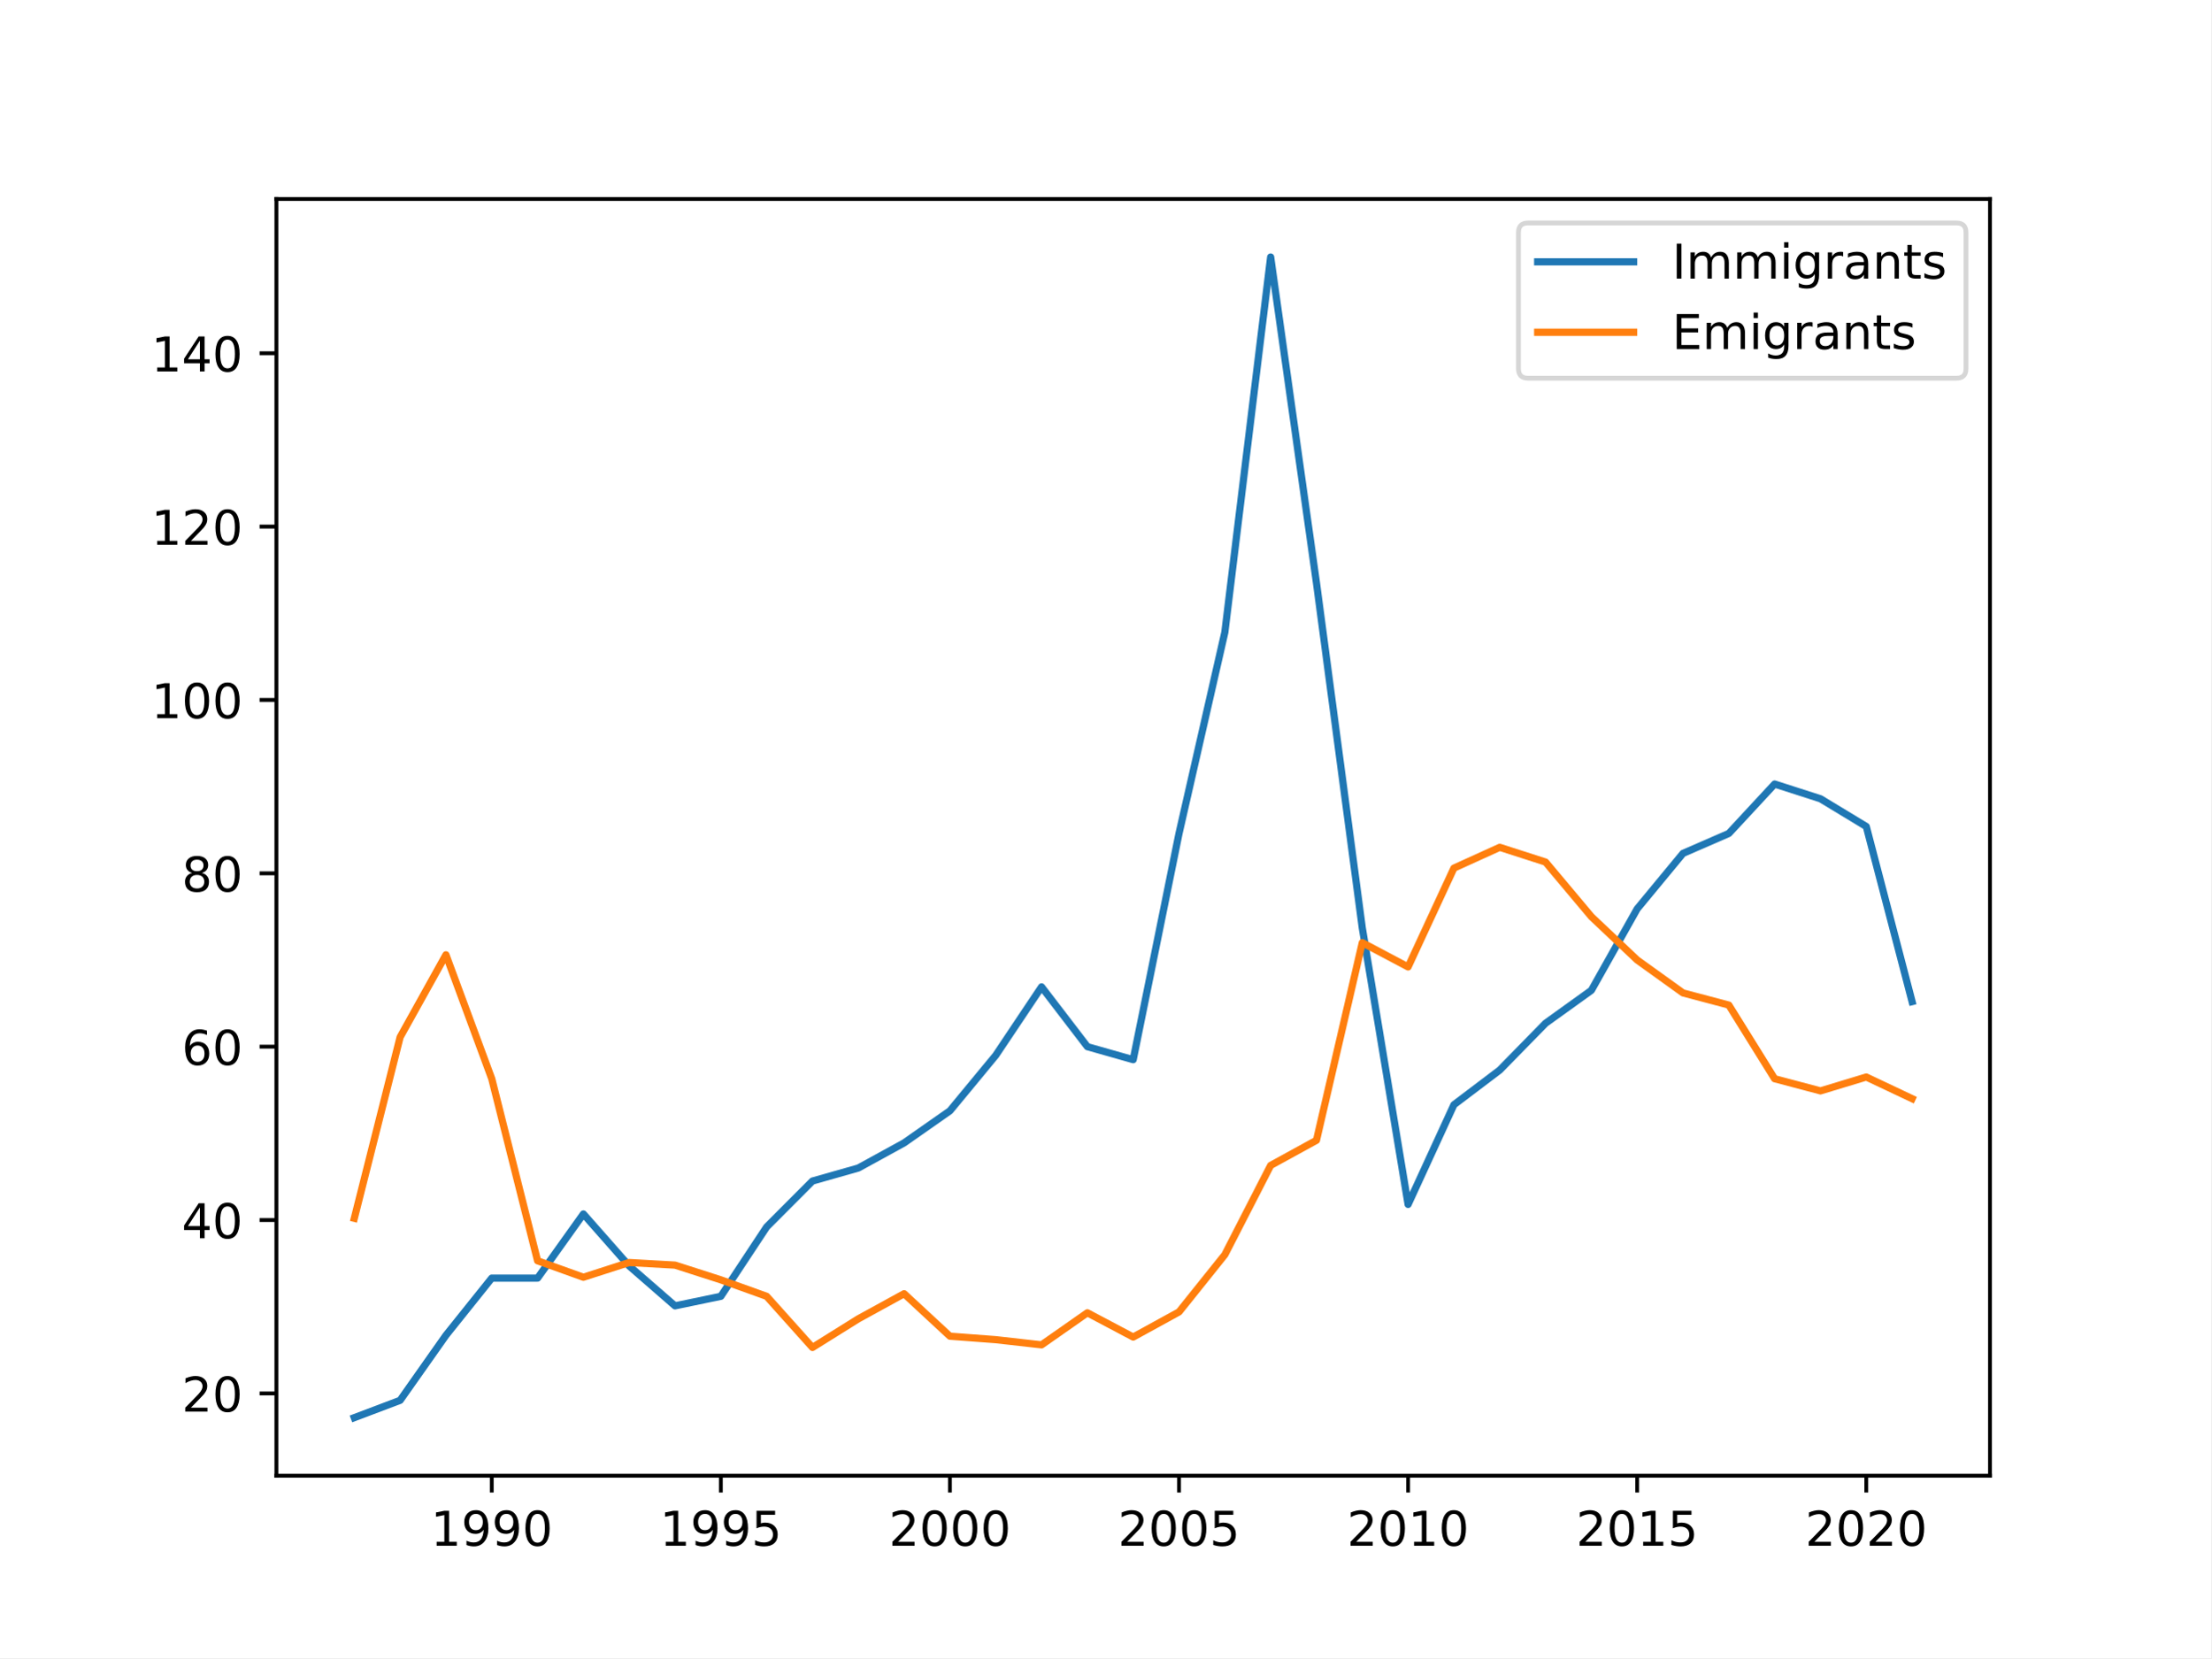
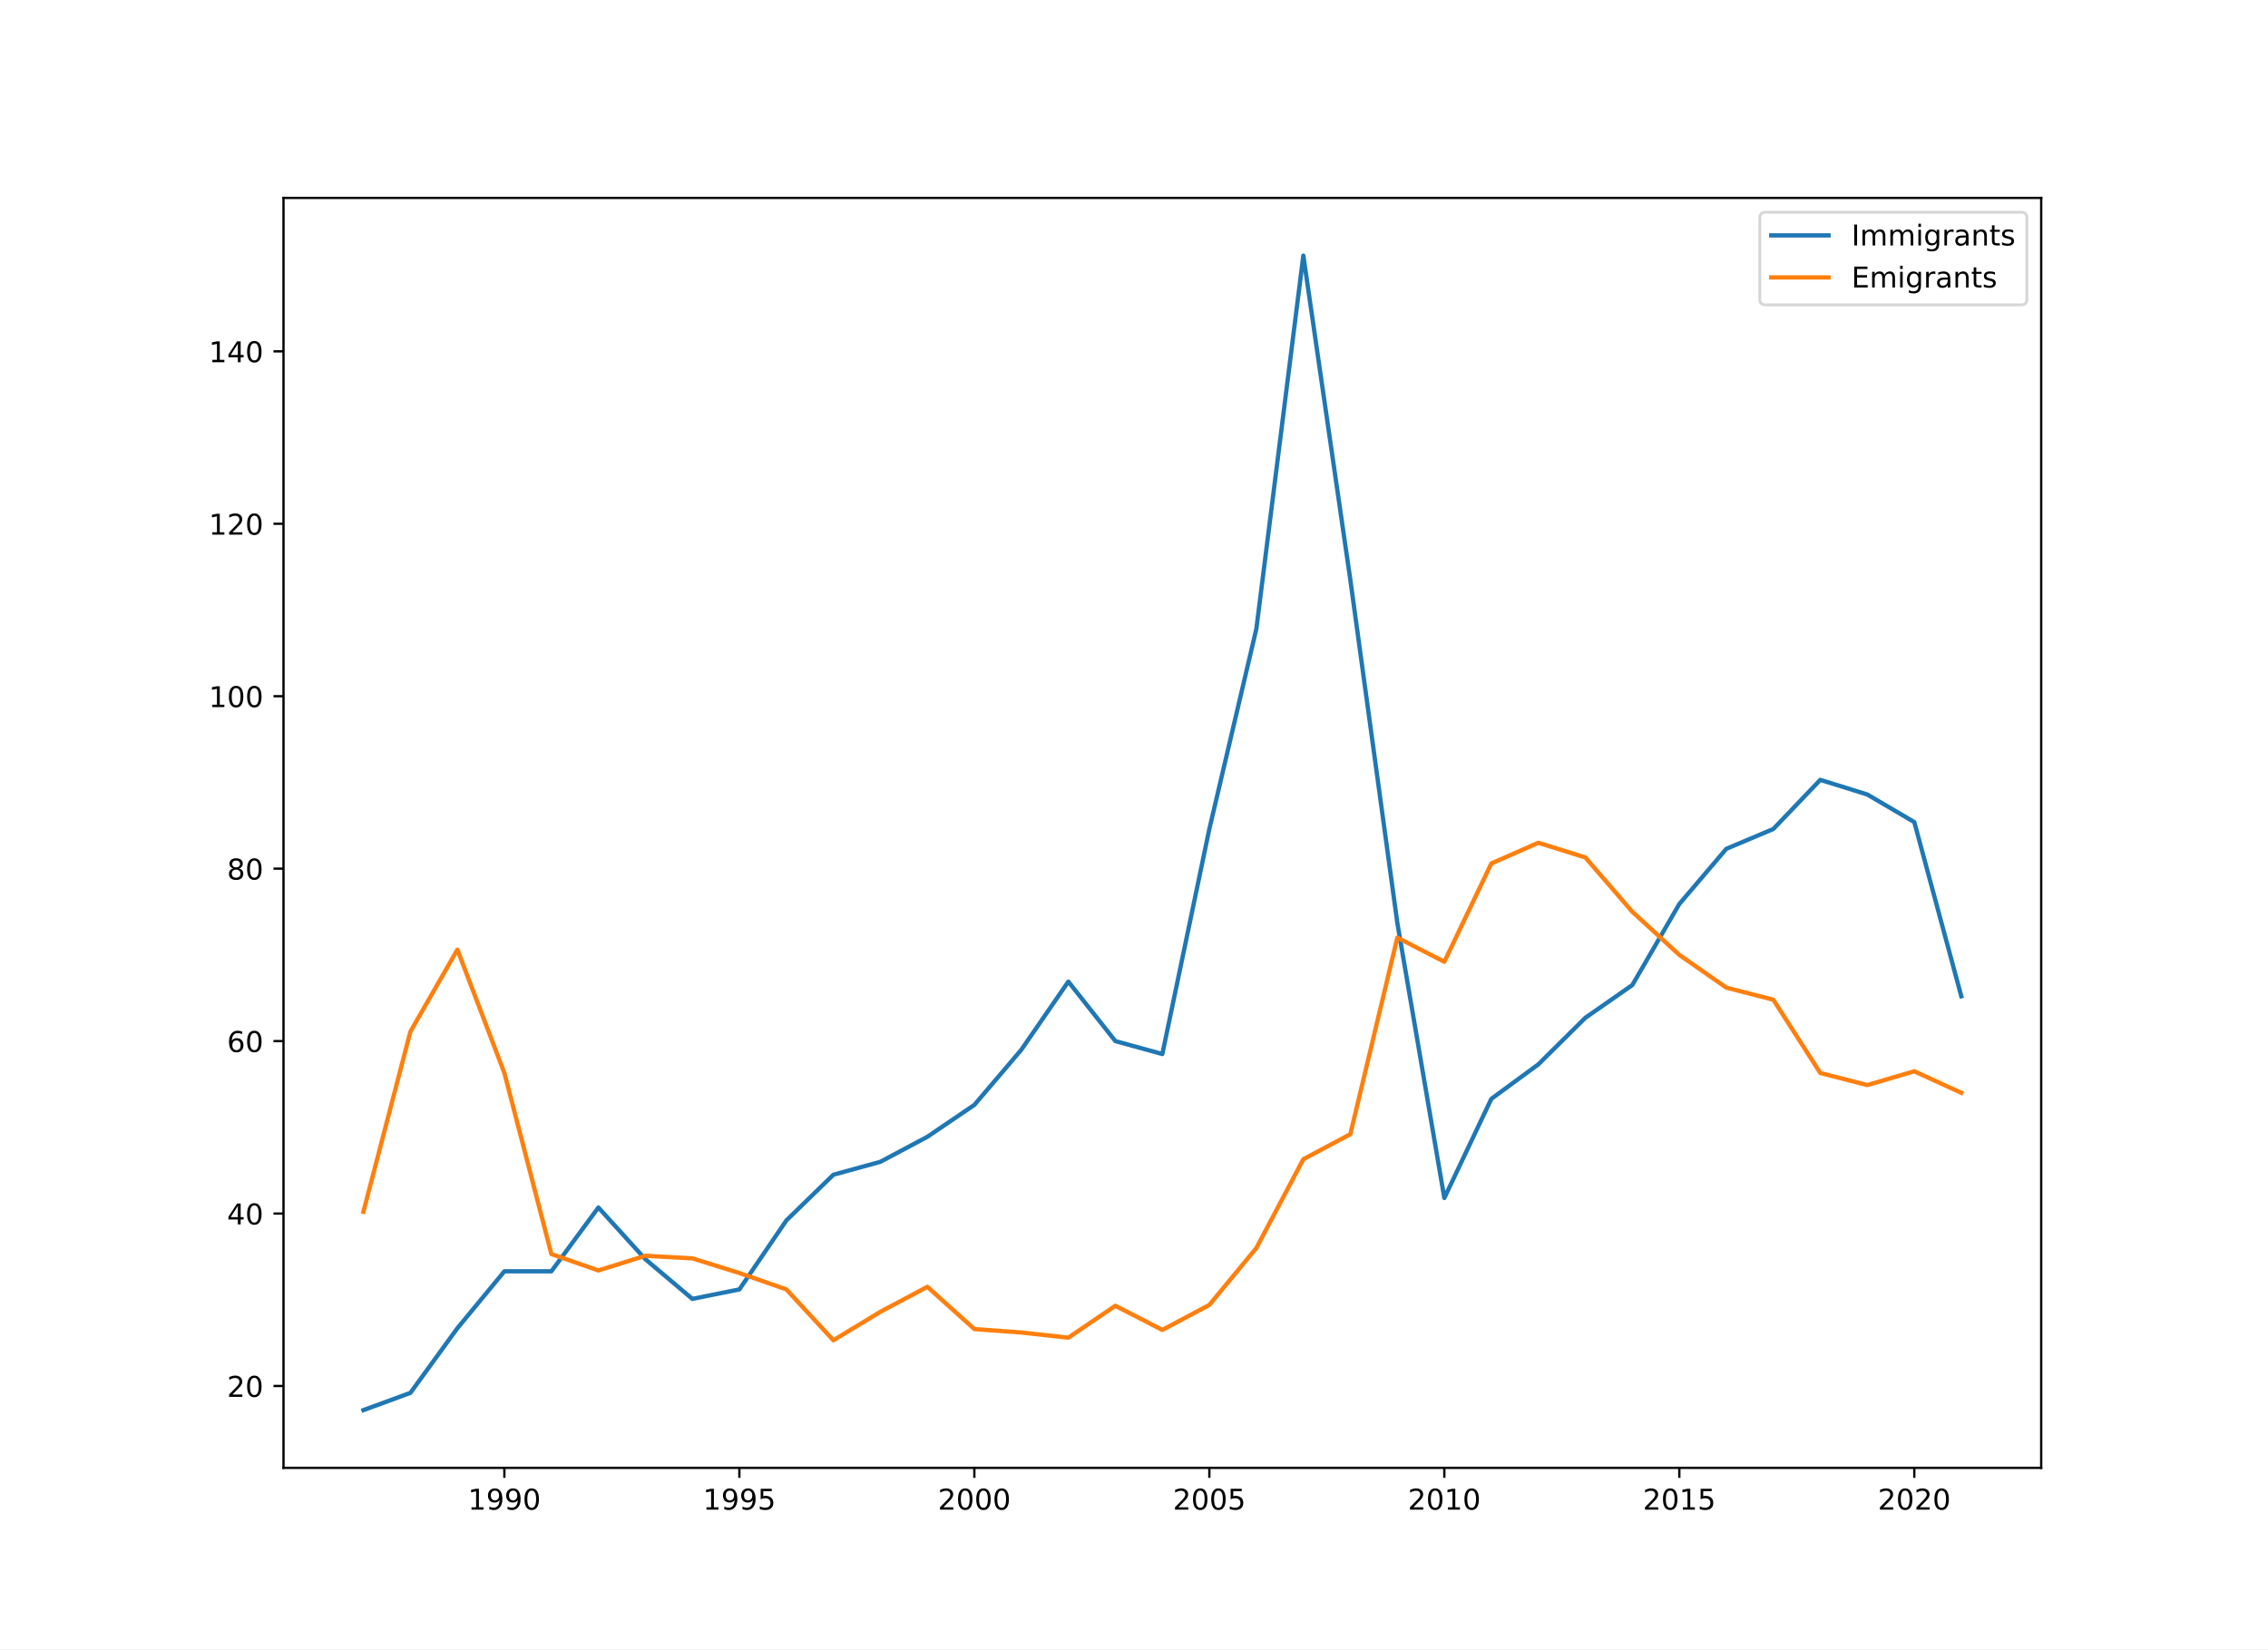
- <svg xmlns="http://www.w3.org/2000/svg" xmlns:xlink="http://www.w3.org/1999/xlink" width="460.8pt" height="345.6pt" viewBox="0 0 460.8 345.6" version="1.1">
+ <svg xmlns="http://www.w3.org/2000/svg" xmlns:xlink="http://www.w3.org/1999/xlink" width="792pt" height="576pt" viewBox="0 0 792 576" version="1.1">
  <defs>
    <style type="text/css">*{stroke-linejoin: round; stroke-linecap: butt}</style>
  </defs>
  <g id="figure_1">
    <g id="patch_1">
-       <path d="M 0 345.6  L 460.8 345.6  L 460.8 0  L 0 0  z " style="fill: #ffffff" />
+       <path d="M 0 576  L 792 576  L 792 0  L 0 0  z " style="fill: #ffffff" />
    </g>
    <g id="axes_1">
      <g id="patch_2">
-         <path d="M 57.6 307.584  L 414.72 307.584  L 414.72 41.472  L 57.6 41.472  z " style="fill: #ffffff" />
+         <path d="M 99 512.64  L 712.8 512.64  L 712.8 69.12  L 99 69.12  z " style="fill: #ffffff" />
      </g>
      <g id="matplotlib.axis_1">
        <g id="xtick_1">
          <g id="line2d_1">
            <defs>
-               <path id="mbe795f2ad0" d="M 0 0  L 0 3.5  " style="stroke: #000000; stroke-width: 0.8" />
+               <path id="m4ac839d77c" d="M 0 0  L 0 3.5  " style="stroke: #000000; stroke-width: 0.8" />
            </defs>
            <g>
-               <use xlink:href="#mbe795f2ad0" x="102.479" y="307.584" style="stroke: #000000; stroke-width: 0.8" />
+               <use xlink:href="#m4ac839d77c" x="176.135" y="512.64" style="stroke: #000000; stroke-width: 0.8" />
            </g>
          </g>
          <g id="text_1">
-             <g transform="translate(89.75372 322.1824)scale(0.1 -0.1)">
+             <g transform="translate(163.4103 527.2384)scale(0.1 -0.1)">
              <defs>
                <path id="DejaVuSans-31" d="M 794 531  L 1825 531  L 1825 4091  L 703 3866  L 703 4441  L 1819 4666  L 2450 4666  L 2450 531  L 3481 531  L 3481 0  L 794 0  L 794 531  z " transform="scale(0.015625)" />
                <path id="DejaVuSans-39" d="M 703 97  L 703 672  Q 941 559 1184 500  Q 1428 441 1663 441  Q 2288 441 2617 861  Q 2947 1281 2994 2138  Q 2813 1869 2534 1725  Q 2256 1581 1919 1581  Q 1219 1581 811 2004  Q 403 2428 403 3163  Q 403 3881 828 4315  Q 1253 4750 1959 4750  Q 2769 4750 3195 4129  Q 3622 3509 3622 2328  Q 3622 1225 3098 567  Q 2575 -91 1691 -91  Q 1453 -91 1209 -44  Q 966 3 703 97  z M 1959 2075  Q 2384 2075 2632 2365  Q 2881 2656 2881 3163  Q 2881 3666 2632 3958  Q 2384 4250 1959 4250  Q 1534 4250 1286 3958  Q 1038 3666 1038 3163  Q 1038 2656 1286 2365  Q 1534 2075 1959 2075  z " transform="scale(0.015625)" />
                <path id="DejaVuSans-30" d="M 2034 4250  Q 1547 4250 1301 3770  Q 1056 3291 1056 2328  Q 1056 1369 1301 889  Q 1547 409 2034 409  Q 2525 409 2770 889  Q 3016 1369 3016 2328  Q 3016 3291 2770 3770  Q 2525 4250 2034 4250  z M 2034 4750  Q 2819 4750 3233 4129  Q 3647 3509 3647 2328  Q 3647 1150 3233 529  Q 2819 -91 2034 -91  Q 1250 -91 836 529  Q 422 1150 422 2328  Q 422 3509 836 4129  Q 1250 4750 2034 4750  z " transform="scale(0.015625)" />
              </defs>
              <use xlink:href="#DejaVuSans-31" />
              <use xlink:href="#DejaVuSans-39" x="63.623" />
              <use xlink:href="#DejaVuSans-39" x="127.246" />
              <use xlink:href="#DejaVuSans-30" x="190.869" />
            </g>
          </g>
        </g>
        <g id="xtick_2">
          <g id="line2d_2">
            <g>
-               <use xlink:href="#mbe795f2ad0" x="150.222" y="307.584" style="stroke: #000000; stroke-width: 0.8" />
+               <use xlink:href="#m4ac839d77c" x="258.194" y="512.64" style="stroke: #000000; stroke-width: 0.8" />
            </g>
          </g>
          <g id="text_2">
-             <g transform="translate(137.497 322.1824)scale(0.1 -0.1)">
+             <g transform="translate(245.4691 527.2384)scale(0.1 -0.1)">
              <defs>
                <path id="DejaVuSans-35" d="M 691 4666  L 3169 4666  L 3169 4134  L 1269 4134  L 1269 2991  Q 1406 3038 1543 3061  Q 1681 3084 1819 3084  Q 2600 3084 3056 2656  Q 3513 2228 3513 1497  Q 3513 744 3044 326  Q 2575 -91 1722 -91  Q 1428 -91 1123 -41  Q 819 9 494 109  L 494 744  Q 775 591 1075 516  Q 1375 441 1709 441  Q 2250 441 2565 725  Q 2881 1009 2881 1497  Q 2881 1984 2565 2268  Q 2250 2553 1709 2553  Q 1456 2553 1204 2497  Q 953 2441 691 2322  L 691 4666  z " transform="scale(0.015625)" />
              </defs>
              <use xlink:href="#DejaVuSans-31" />
              <use xlink:href="#DejaVuSans-39" x="63.623" />
              <use xlink:href="#DejaVuSans-39" x="127.246" />
              <use xlink:href="#DejaVuSans-35" x="190.869" />
            </g>
          </g>
        </g>
        <g id="xtick_3">
          <g id="line2d_3">
            <g>
-               <use xlink:href="#mbe795f2ad0" x="197.965" y="307.584" style="stroke: #000000; stroke-width: 0.8" />
+               <use xlink:href="#m4ac839d77c" x="340.253" y="512.64" style="stroke: #000000; stroke-width: 0.8" />
            </g>
          </g>
          <g id="text_3">
-             <g transform="translate(185.2403 322.1824)scale(0.1 -0.1)">
+             <g transform="translate(327.5279 527.2384)scale(0.1 -0.1)">
              <defs>
                <path id="DejaVuSans-32" d="M 1228 531  L 3431 531  L 3431 0  L 469 0  L 469 531  Q 828 903 1448 1529  Q 2069 2156 2228 2338  Q 2531 2678 2651 2914  Q 2772 3150 2772 3378  Q 2772 3750 2511 3984  Q 2250 4219 1831 4219  Q 1534 4219 1204 4116  Q 875 4013 500 3803  L 500 4441  Q 881 4594 1212 4672  Q 1544 4750 1819 4750  Q 2544 4750 2975 4387  Q 3406 4025 3406 3419  Q 3406 3131 3298 2873  Q 3191 2616 2906 2266  Q 2828 2175 2409 1742  Q 1991 1309 1228 531  z " transform="scale(0.015625)" />
              </defs>
              <use xlink:href="#DejaVuSans-32" />
              <use xlink:href="#DejaVuSans-30" x="63.623" />
              <use xlink:href="#DejaVuSans-30" x="127.246" />
              <use xlink:href="#DejaVuSans-30" x="190.869" />
            </g>
          </g>
        </g>
        <g id="xtick_4">
          <g id="line2d_4">
            <g>
-               <use xlink:href="#mbe795f2ad0" x="245.709" y="307.584" style="stroke: #000000; stroke-width: 0.8" />
+               <use xlink:href="#m4ac839d77c" x="422.312" y="512.64" style="stroke: #000000; stroke-width: 0.8" />
            </g>
          </g>
          <g id="text_4">
-             <g transform="translate(232.9837 322.1824)scale(0.1 -0.1)">
+             <g transform="translate(409.5868 527.2384)scale(0.1 -0.1)">
              <use xlink:href="#DejaVuSans-32" />
              <use xlink:href="#DejaVuSans-30" x="63.623" />
              <use xlink:href="#DejaVuSans-30" x="127.246" />
              <use xlink:href="#DejaVuSans-35" x="190.869" />
            </g>
          </g>
        </g>
        <g id="xtick_5">
          <g id="line2d_5">
            <g>
-               <use xlink:href="#mbe795f2ad0" x="293.452" y="307.584" style="stroke: #000000; stroke-width: 0.8" />
+               <use xlink:href="#m4ac839d77c" x="504.371" y="512.64" style="stroke: #000000; stroke-width: 0.8" />
            </g>
          </g>
          <g id="text_5">
-             <g transform="translate(280.727 322.1824)scale(0.1 -0.1)">
+             <g transform="translate(491.6456 527.2384)scale(0.1 -0.1)">
              <use xlink:href="#DejaVuSans-32" />
              <use xlink:href="#DejaVuSans-30" x="63.623" />
              <use xlink:href="#DejaVuSans-31" x="127.246" />
              <use xlink:href="#DejaVuSans-30" x="190.869" />
            </g>
          </g>
        </g>
        <g id="xtick_6">
          <g id="line2d_6">
            <g>
-               <use xlink:href="#mbe795f2ad0" x="341.195" y="307.584" style="stroke: #000000; stroke-width: 0.8" />
+               <use xlink:href="#m4ac839d77c" x="586.429" y="512.64" style="stroke: #000000; stroke-width: 0.8" />
            </g>
          </g>
          <g id="text_6">
-             <g transform="translate(328.4703 322.1824)scale(0.1 -0.1)">
+             <g transform="translate(573.7044 527.2384)scale(0.1 -0.1)">
              <use xlink:href="#DejaVuSans-32" />
              <use xlink:href="#DejaVuSans-30" x="63.623" />
              <use xlink:href="#DejaVuSans-31" x="127.246" />
              <use xlink:href="#DejaVuSans-35" x="190.869" />
            </g>
          </g>
        </g>
        <g id="xtick_7">
          <g id="line2d_7">
            <g>
-               <use xlink:href="#mbe795f2ad0" x="388.939" y="307.584" style="stroke: #000000; stroke-width: 0.8" />
+               <use xlink:href="#m4ac839d77c" x="668.488" y="512.64" style="stroke: #000000; stroke-width: 0.8" />
            </g>
          </g>
          <g id="text_7">
-             <g transform="translate(376.2136 322.1824)scale(0.1 -0.1)">
+             <g transform="translate(655.7632 527.2384)scale(0.1 -0.1)">
              <use xlink:href="#DejaVuSans-32" />
              <use xlink:href="#DejaVuSans-30" x="63.623" />
              <use xlink:href="#DejaVuSans-32" x="127.246" />
              <use xlink:href="#DejaVuSans-30" x="190.869" />
            </g>
          </g>
        </g>
      </g>
      <g id="matplotlib.axis_2">
        <g id="ytick_1">
          <g id="line2d_8">
            <defs>
-               <path id="mf6230242ff" d="M 0 0  L -3.5 0  " style="stroke: #000000; stroke-width: 0.8" />
+               <path id="m9bf6685772" d="M 0 0  L -3.5 0  " style="stroke: #000000; stroke-width: 0.8" />
            </defs>
            <g>
-               <use xlink:href="#mf6230242ff" x="57.6" y="290.429" style="stroke: #000000; stroke-width: 0.8" />
+               <use xlink:href="#m9bf6685772" x="99" y="484.049" style="stroke: #000000; stroke-width: 0.8" />
            </g>
          </g>
          <g id="text_8">
-             <g transform="translate(37.875 294.2284)scale(0.1 -0.1)">
+             <g transform="translate(79.275 487.8479)scale(0.1 -0.1)">
              <use xlink:href="#DejaVuSans-32" />
              <use xlink:href="#DejaVuSans-30" x="63.623" />
            </g>
          </g>
        </g>
        <g id="ytick_2">
          <g id="line2d_9">
            <g>
-               <use xlink:href="#mf6230242ff" x="57.6" y="254.295" style="stroke: #000000; stroke-width: 0.8" />
+               <use xlink:href="#m9bf6685772" x="99" y="423.825" style="stroke: #000000; stroke-width: 0.8" />
            </g>
          </g>
          <g id="text_9">
-             <g transform="translate(37.875 258.094)scale(0.1 -0.1)">
+             <g transform="translate(79.275 427.6238)scale(0.1 -0.1)">
              <defs>
                <path id="DejaVuSans-34" d="M 2419 4116  L 825 1625  L 2419 1625  L 2419 4116  z M 2253 4666  L 3047 4666  L 3047 1625  L 3713 1625  L 3713 1100  L 3047 1100  L 3047 0  L 2419 0  L 2419 1100  L 313 1100  L 313 1709  L 2253 4666  z " transform="scale(0.015625)" />
              </defs>
              <use xlink:href="#DejaVuSans-34" />
              <use xlink:href="#DejaVuSans-30" x="63.623" />
            </g>
          </g>
        </g>
        <g id="ytick_3">
          <g id="line2d_10">
            <g>
-               <use xlink:href="#mf6230242ff" x="57.6" y="218.16" style="stroke: #000000; stroke-width: 0.8" />
+               <use xlink:href="#m9bf6685772" x="99" y="363.601" style="stroke: #000000; stroke-width: 0.8" />
            </g>
          </g>
          <g id="text_10">
-             <g transform="translate(37.875 221.9595)scale(0.1 -0.1)">
+             <g transform="translate(79.275 367.3998)scale(0.1 -0.1)">
              <defs>
                <path id="DejaVuSans-36" d="M 2113 2584  Q 1688 2584 1439 2293  Q 1191 2003 1191 1497  Q 1191 994 1439 701  Q 1688 409 2113 409  Q 2538 409 2786 701  Q 3034 994 3034 1497  Q 3034 2003 2786 2293  Q 2538 2584 2113 2584  z M 3366 4563  L 3366 3988  Q 3128 4100 2886 4159  Q 2644 4219 2406 4219  Q 1781 4219 1451 3797  Q 1122 3375 1075 2522  Q 1259 2794 1537 2939  Q 1816 3084 2150 3084  Q 2853 3084 3261 2657  Q 3669 2231 3669 1497  Q 3669 778 3244 343  Q 2819 -91 2113 -91  Q 1303 -91 875 529  Q 447 1150 447 2328  Q 447 3434 972 4092  Q 1497 4750 2381 4750  Q 2619 4750 2861 4703  Q 3103 4656 3366 4563  z " transform="scale(0.015625)" />
              </defs>
              <use xlink:href="#DejaVuSans-36" />
              <use xlink:href="#DejaVuSans-30" x="63.623" />
            </g>
          </g>
        </g>
        <g id="ytick_4">
          <g id="line2d_11">
            <g>
-               <use xlink:href="#mf6230242ff" x="57.6" y="182.026" style="stroke: #000000; stroke-width: 0.8" />
+               <use xlink:href="#m9bf6685772" x="99" y="303.376" style="stroke: #000000; stroke-width: 0.8" />
            </g>
          </g>
          <g id="text_11">
-             <g transform="translate(37.875 185.8251)scale(0.1 -0.1)">
+             <g transform="translate(79.275 307.1757)scale(0.1 -0.1)">
              <defs>
                <path id="DejaVuSans-38" d="M 2034 2216  Q 1584 2216 1326 1975  Q 1069 1734 1069 1313  Q 1069 891 1326 650  Q 1584 409 2034 409  Q 2484 409 2743 651  Q 3003 894 3003 1313  Q 3003 1734 2745 1975  Q 2488 2216 2034 2216  z M 1403 2484  Q 997 2584 770 2862  Q 544 3141 544 3541  Q 544 4100 942 4425  Q 1341 4750 2034 4750  Q 2731 4750 3128 4425  Q 3525 4100 3525 3541  Q 3525 3141 3298 2862  Q 3072 2584 2669 2484  Q 3125 2378 3379 2068  Q 3634 1759 3634 1313  Q 3634 634 3220 271  Q 2806 -91 2034 -91  Q 1263 -91 848 271  Q 434 634 434 1313  Q 434 1759 690 2068  Q 947 2378 1403 2484  z M 1172 3481  Q 1172 3119 1398 2916  Q 1625 2713 2034 2713  Q 2441 2713 2670 2916  Q 2900 3119 2900 3481  Q 2900 3844 2670 4047  Q 2441 4250 2034 4250  Q 1625 4250 1398 4047  Q 1172 3844 1172 3481  z " transform="scale(0.015625)" />
              </defs>
              <use xlink:href="#DejaVuSans-38" />
              <use xlink:href="#DejaVuSans-30" x="63.623" />
            </g>
          </g>
        </g>
        <g id="ytick_5">
          <g id="line2d_12">
            <g>
-               <use xlink:href="#mf6230242ff" x="57.6" y="145.891" style="stroke: #000000; stroke-width: 0.8" />
+               <use xlink:href="#m9bf6685772" x="99" y="243.152" style="stroke: #000000; stroke-width: 0.8" />
            </g>
          </g>
          <g id="text_12">
-             <g transform="translate(31.5125 149.6907)scale(0.1 -0.1)">
+             <g transform="translate(72.9125 246.9517)scale(0.1 -0.1)">
              <use xlink:href="#DejaVuSans-31" />
              <use xlink:href="#DejaVuSans-30" x="63.623" />
              <use xlink:href="#DejaVuSans-30" x="127.246" />
            </g>
          </g>
        </g>
        <g id="ytick_6">
          <g id="line2d_13">
            <g>
-               <use xlink:href="#mf6230242ff" x="57.6" y="109.757" style="stroke: #000000; stroke-width: 0.8" />
+               <use xlink:href="#m9bf6685772" x="99" y="182.928" style="stroke: #000000; stroke-width: 0.8" />
            </g>
          </g>
          <g id="text_13">
-             <g transform="translate(31.5125 113.5563)scale(0.1 -0.1)">
+             <g transform="translate(72.9125 186.7276)scale(0.1 -0.1)">
              <use xlink:href="#DejaVuSans-31" />
              <use xlink:href="#DejaVuSans-32" x="63.623" />
              <use xlink:href="#DejaVuSans-30" x="127.246" />
            </g>
          </g>
        </g>
        <g id="ytick_7">
          <g id="line2d_14">
            <g>
-               <use xlink:href="#mf6230242ff" x="57.6" y="73.623" style="stroke: #000000; stroke-width: 0.8" />
+               <use xlink:href="#m9bf6685772" x="99" y="122.704" style="stroke: #000000; stroke-width: 0.8" />
            </g>
          </g>
          <g id="text_14">
-             <g transform="translate(31.5125 77.42183)scale(0.1 -0.1)">
+             <g transform="translate(72.9125 126.5036)scale(0.1 -0.1)">
              <use xlink:href="#DejaVuSans-31" />
              <use xlink:href="#DejaVuSans-34" x="63.623" />
              <use xlink:href="#DejaVuSans-30" x="127.246" />
            </g>
          </g>
        </g>
      </g>
      <g id="line2d_15">
-         <path d="M 73.833 295.488  L 83.381 291.875  L 92.93 278.324  L 102.479 266.4  L 112.027 266.4  L 121.576 253.03  L 131.125 263.87  L 140.673 272.181  L 150.222 270.194  L 159.771 255.74  L 169.319 246.165  L 178.868 243.454  L 188.417 238.215  L 197.965 231.53  L 207.514 219.967  L 217.063 205.694  L 226.611 218.16  L 236.16 220.87  L 245.709 173.715  L 255.257 131.799  L 264.806 53.568  L 274.355 121.501  L 283.903 193.408  L 293.452 251.043  L 303.001 230.265  L 312.549 223.038  L 322.098 213.282  L 331.647 206.417  L 341.195 189.433  L 350.744 177.87  L 360.293 173.715  L 369.841 163.417  L 379.39 166.488  L 388.939 172.27  L 398.487 208.765  " clip-path="url(#pb66e585cbb)" style="fill: none; stroke: #1f77b4; stroke-width: 1.5; stroke-linecap: square" />
+         <path d="M 126.9 492.48  L 143.312 486.458  L 159.724 463.874  L 176.135 444  L 192.547 444  L 208.959 421.717  L 225.371 439.784  L 241.782 453.635  L 258.194 450.323  L 274.606 426.234  L 291.018 410.274  L 307.429 405.757  L 323.841 397.025  L 340.253 385.883  L 356.665 366.612  L 373.076 342.823  L 389.488 363.601  L 405.9 368.117  L 422.312 289.525  L 438.724 219.665  L 455.135 89.28  L 471.547 202.501  L 487.959 322.347  L 504.371 418.404  L 520.782 383.776  L 537.194 371.731  L 553.606 355.47  L 570.018 344.028  L 586.429 315.722  L 602.841 296.451  L 619.253 289.525  L 635.665 272.361  L 652.076 277.48  L 668.488 287.116  L 684.9 347.942  " clip-path="url(#p69b4b43ffc)" style="fill: none; stroke: #1f77b4; stroke-width: 1.5; stroke-linecap: square" />
      </g>
      <g id="line2d_16">
-         <path d="M 73.833 253.933  L 83.381 216.173  L 92.93 199.009  L 102.479 224.845  L 112.027 262.786  L 121.576 266.219  L 131.125 263.148  L 140.673 263.69  L 150.222 266.761  L 159.771 270.194  L 169.319 280.854  L 178.868 274.891  L 188.417 269.652  L 197.965 278.505  L 207.514 279.228  L 217.063 280.312  L 226.611 273.627  L 236.16 278.685  L 245.709 273.446  L 255.257 261.522  L 264.806 242.912  L 274.355 237.673  L 283.903 196.48  L 293.452 201.538  L 303.001 180.942  L 312.549 176.606  L 322.098 179.677  L 331.647 191.06  L 341.195 200.093  L 350.744 206.959  L 360.293 209.488  L 369.841 224.845  L 379.39 227.375  L 388.939 224.484  L 398.487 229.001  " clip-path="url(#pb66e585cbb)" style="fill: none; stroke: #ff7f0e; stroke-width: 1.5; stroke-linecap: square" />
+         <path d="M 126.9 423.222  L 143.312 360.288  L 159.724 331.682  L 176.135 374.742  L 192.547 437.977  L 208.959 443.699  L 225.371 438.579  L 241.782 439.483  L 258.194 444.602  L 274.606 450.323  L 291.018 468.089  L 307.429 458.152  L 323.841 449.42  L 340.253 464.175  L 356.665 465.379  L 373.076 467.186  L 389.488 456.044  L 405.9 464.476  L 422.312 455.743  L 438.724 435.869  L 455.135 404.854  L 471.547 396.122  L 487.959 327.466  L 504.371 335.897  L 520.782 301.57  L 537.194 294.343  L 553.606 299.462  L 570.018 318.433  L 586.429 333.489  L 602.841 344.931  L 619.253 349.147  L 635.665 374.742  L 652.076 378.958  L 668.488 374.14  L 684.9 381.668  " clip-path="url(#p69b4b43ffc)" style="fill: none; stroke: #ff7f0e; stroke-width: 1.5; stroke-linecap: square" />
      </g>
      <g id="patch_3">
-         <path d="M 57.6 307.584  L 57.6 41.472  " style="fill: none; stroke: #000000; stroke-width: 0.8; stroke-linejoin: miter; stroke-linecap: square" />
+         <path d="M 99 512.64  L 99 69.12  " style="fill: none; stroke: #000000; stroke-width: 0.8; stroke-linejoin: miter; stroke-linecap: square" />
      </g>
      <g id="patch_4">
-         <path d="M 414.72 307.584  L 414.72 41.472  " style="fill: none; stroke: #000000; stroke-width: 0.8; stroke-linejoin: miter; stroke-linecap: square" />
+         <path d="M 712.8 512.64  L 712.8 69.12  " style="fill: none; stroke: #000000; stroke-width: 0.8; stroke-linejoin: miter; stroke-linecap: square" />
      </g>
      <g id="patch_5">
-         <path d="M 57.6 307.584  L 414.72 307.584  " style="fill: none; stroke: #000000; stroke-width: 0.8; stroke-linejoin: miter; stroke-linecap: square" />
+         <path d="M 99 512.64  L 712.8 512.64  " style="fill: none; stroke: #000000; stroke-width: 0.8; stroke-linejoin: miter; stroke-linecap: square" />
      </g>
      <g id="patch_6">
-         <path d="M 57.6 41.472  L 414.72 41.472  " style="fill: none; stroke: #000000; stroke-width: 0.8; stroke-linejoin: miter; stroke-linecap: square" />
+         <path d="M 99 69.12  L 712.8 69.12  " style="fill: none; stroke: #000000; stroke-width: 0.8; stroke-linejoin: miter; stroke-linecap: square" />
      </g>
      <g id="legend_1">
        <g id="patch_7">
-           <path d="M 318.456 78.828  L 407.72 78.828  Q 409.72 78.828 409.72 76.828  L 409.72 48.472  Q 409.72 46.472 407.72 46.472  L 318.456 46.472  Q 316.456 46.472 316.456 48.472  L 316.456 76.828  Q 316.456 78.828 318.456 78.828  z " style="fill: #ffffff; opacity: 0.8; stroke: #cccccc; stroke-linejoin: miter" />
+           <path d="M 616.536 106.476  L 705.8 106.476  Q 707.8 106.476 707.8 104.476  L 707.8 76.12  Q 707.8 74.12 705.8 74.12  L 616.536 74.12  Q 614.536 74.12 614.536 76.12  L 614.536 104.476  Q 614.536 106.476 616.536 106.476  z " style="fill: #ffffff; opacity: 0.8; stroke: #cccccc; stroke-linejoin: miter" />
        </g>
        <g id="line2d_17">
-           <path d="M 320.456 54.57  L 330.456 54.57  L 340.456 54.57  " style="fill: none; stroke: #1f77b4; stroke-width: 1.5; stroke-linecap: square" />
+           <path d="M 618.536 82.218  L 628.536 82.218  L 638.536 82.218  " style="fill: none; stroke: #1f77b4; stroke-width: 1.5; stroke-linecap: square" />
        </g>
        <g id="text_15">
-           <g transform="translate(348.4559 58.07044)scale(0.1 -0.1)">
+           <g transform="translate(646.5359 85.71844)scale(0.1 -0.1)">
            <defs>
              <path id="DejaVuSans-49" d="M 628 4666  L 1259 4666  L 1259 0  L 628 0  L 628 4666  z " transform="scale(0.015625)" />
              <path id="DejaVuSans-6d" d="M 3328 2828  Q 3544 3216 3844 3400  Q 4144 3584 4550 3584  Q 5097 3584 5394 3201  Q 5691 2819 5691 2113  L 5691 0  L 5113 0  L 5113 2094  Q 5113 2597 4934 2840  Q 4756 3084 4391 3084  Q 3944 3084 3684 2787  Q 3425 2491 3425 1978  L 3425 0  L 2847 0  L 2847 2094  Q 2847 2600 2669 2842  Q 2491 3084 2119 3084  Q 1678 3084 1418 2786  Q 1159 2488 1159 1978  L 1159 0  L 581 0  L 581 3500  L 1159 3500  L 1159 2956  Q 1356 3278 1631 3431  Q 1906 3584 2284 3584  Q 2666 3584 2933 3390  Q 3200 3197 3328 2828  z " transform="scale(0.015625)" />
              <path id="DejaVuSans-69" d="M 603 3500  L 1178 3500  L 1178 0  L 603 0  L 603 3500  z M 603 4863  L 1178 4863  L 1178 4134  L 603 4134  L 603 4863  z " transform="scale(0.015625)" />
              <path id="DejaVuSans-67" d="M 2906 1791  Q 2906 2416 2648 2759  Q 2391 3103 1925 3103  Q 1463 3103 1205 2759  Q 947 2416 947 1791  Q 947 1169 1205 825  Q 1463 481 1925 481  Q 2391 481 2648 825  Q 2906 1169 2906 1791  z M 3481 434  Q 3481 -459 3084 -895  Q 2688 -1331 1869 -1331  Q 1566 -1331 1297 -1286  Q 1028 -1241 775 -1147  L 775 -588  Q 1028 -725 1275 -790  Q 1522 -856 1778 -856  Q 2344 -856 2625 -561  Q 2906 -266 2906 331  L 2906 616  Q 2728 306 2450 153  Q 2172 0 1784 0  Q 1141 0 747 490  Q 353 981 353 1791  Q 353 2603 747 3093  Q 1141 3584 1784 3584  Q 2172 3584 2450 3431  Q 2728 3278 2906 2969  L 2906 3500  L 3481 3500  L 3481 434  z " transform="scale(0.015625)" />
              <path id="DejaVuSans-72" d="M 2631 2963  Q 2534 3019 2420 3045  Q 2306 3072 2169 3072  Q 1681 3072 1420 2755  Q 1159 2438 1159 1844  L 1159 0  L 581 0  L 581 3500  L 1159 3500  L 1159 2956  Q 1341 3275 1631 3429  Q 1922 3584 2338 3584  Q 2397 3584 2469 3576  Q 2541 3569 2628 3553  L 2631 2963  z " transform="scale(0.015625)" />
              <path id="DejaVuSans-61" d="M 2194 1759  Q 1497 1759 1228 1600  Q 959 1441 959 1056  Q 959 750 1161 570  Q 1363 391 1709 391  Q 2188 391 2477 730  Q 2766 1069 2766 1631  L 2766 1759  L 2194 1759  z M 3341 1997  L 3341 0  L 2766 0  L 2766 531  Q 2569 213 2275 61  Q 1981 -91 1556 -91  Q 1019 -91 701 211  Q 384 513 384 1019  Q 384 1609 779 1909  Q 1175 2209 1959 2209  L 2766 2209  L 2766 2266  Q 2766 2663 2505 2880  Q 2244 3097 1772 3097  Q 1472 3097 1187 3025  Q 903 2953 641 2809  L 641 3341  Q 956 3463 1253 3523  Q 1550 3584 1831 3584  Q 2591 3584 2966 3190  Q 3341 2797 3341 1997  z " transform="scale(0.015625)" />
              <path id="DejaVuSans-6e" d="M 3513 2113  L 3513 0  L 2938 0  L 2938 2094  Q 2938 2591 2744 2837  Q 2550 3084 2163 3084  Q 1697 3084 1428 2787  Q 1159 2491 1159 1978  L 1159 0  L 581 0  L 581 3500  L 1159 3500  L 1159 2956  Q 1366 3272 1645 3428  Q 1925 3584 2291 3584  Q 2894 3584 3203 3211  Q 3513 2838 3513 2113  z " transform="scale(0.015625)" />
              <path id="DejaVuSans-74" d="M 1172 4494  L 1172 3500  L 2356 3500  L 2356 3053  L 1172 3053  L 1172 1153  Q 1172 725 1289 603  Q 1406 481 1766 481  L 2356 481  L 2356 0  L 1766 0  Q 1100 0 847 248  Q 594 497 594 1153  L 594 3053  L 172 3053  L 172 3500  L 594 3500  L 594 4494  L 1172 4494  z " transform="scale(0.015625)" />
              <path id="DejaVuSans-73" d="M 2834 3397  L 2834 2853  Q 2591 2978 2328 3040  Q 2066 3103 1784 3103  Q 1356 3103 1142 2972  Q 928 2841 928 2578  Q 928 2378 1081 2264  Q 1234 2150 1697 2047  L 1894 2003  Q 2506 1872 2764 1633  Q 3022 1394 3022 966  Q 3022 478 2636 193  Q 2250 -91 1575 -91  Q 1294 -91 989 -36  Q 684 19 347 128  L 347 722  Q 666 556 975 473  Q 1284 391 1588 391  Q 1994 391 2212 530  Q 2431 669 2431 922  Q 2431 1156 2273 1281  Q 2116 1406 1581 1522  L 1381 1569  Q 847 1681 609 1914  Q 372 2147 372 2553  Q 372 3047 722 3315  Q 1072 3584 1716 3584  Q 2034 3584 2315 3537  Q 2597 3491 2834 3397  z " transform="scale(0.015625)" />
            </defs>
            <use xlink:href="#DejaVuSans-49" />
            <use xlink:href="#DejaVuSans-6d" x="29.492" />
            <use xlink:href="#DejaVuSans-6d" x="126.904" />
            <use xlink:href="#DejaVuSans-69" x="224.316" />
            <use xlink:href="#DejaVuSans-67" x="252.1" />
            <use xlink:href="#DejaVuSans-72" x="315.576" />
            <use xlink:href="#DejaVuSans-61" x="356.689" />
            <use xlink:href="#DejaVuSans-6e" x="417.969" />
            <use xlink:href="#DejaVuSans-74" x="481.348" />
            <use xlink:href="#DejaVuSans-73" x="520.557" />
          </g>
        </g>
        <g id="line2d_18">
-           <path d="M 320.456 69.249  L 330.456 69.249  L 340.456 69.249  " style="fill: none; stroke: #ff7f0e; stroke-width: 1.5; stroke-linecap: square" />
+           <path d="M 618.536 96.897  L 628.536 96.897  L 638.536 96.897  " style="fill: none; stroke: #ff7f0e; stroke-width: 1.5; stroke-linecap: square" />
        </g>
        <g id="text_16">
-           <g transform="translate(348.4559 72.74856)scale(0.1 -0.1)">
+           <g transform="translate(646.5359 100.3966)scale(0.1 -0.1)">
            <defs>
              <path id="DejaVuSans-45" d="M 628 4666  L 3578 4666  L 3578 4134  L 1259 4134  L 1259 2753  L 3481 2753  L 3481 2222  L 1259 2222  L 1259 531  L 3634 531  L 3634 0  L 628 0  L 628 4666  z " transform="scale(0.015625)" />
            </defs>
            <use xlink:href="#DejaVuSans-45" />
            <use xlink:href="#DejaVuSans-6d" x="63.184" />
            <use xlink:href="#DejaVuSans-69" x="160.596" />
            <use xlink:href="#DejaVuSans-67" x="188.379" />
            <use xlink:href="#DejaVuSans-72" x="251.855" />
            <use xlink:href="#DejaVuSans-61" x="292.969" />
            <use xlink:href="#DejaVuSans-6e" x="354.248" />
            <use xlink:href="#DejaVuSans-74" x="417.627" />
            <use xlink:href="#DejaVuSans-73" x="456.836" />
          </g>
        </g>
      </g>
    </g>
  </g>
  <defs>
-     <clipPath id="pb66e585cbb">
-       <rect x="57.6" y="41.472" width="357.12" height="266.112" />
+     <clipPath id="p69b4b43ffc">
+       <rect x="99" y="69.12" width="613.8" height="443.52" />
    </clipPath>
  </defs>
</svg>
